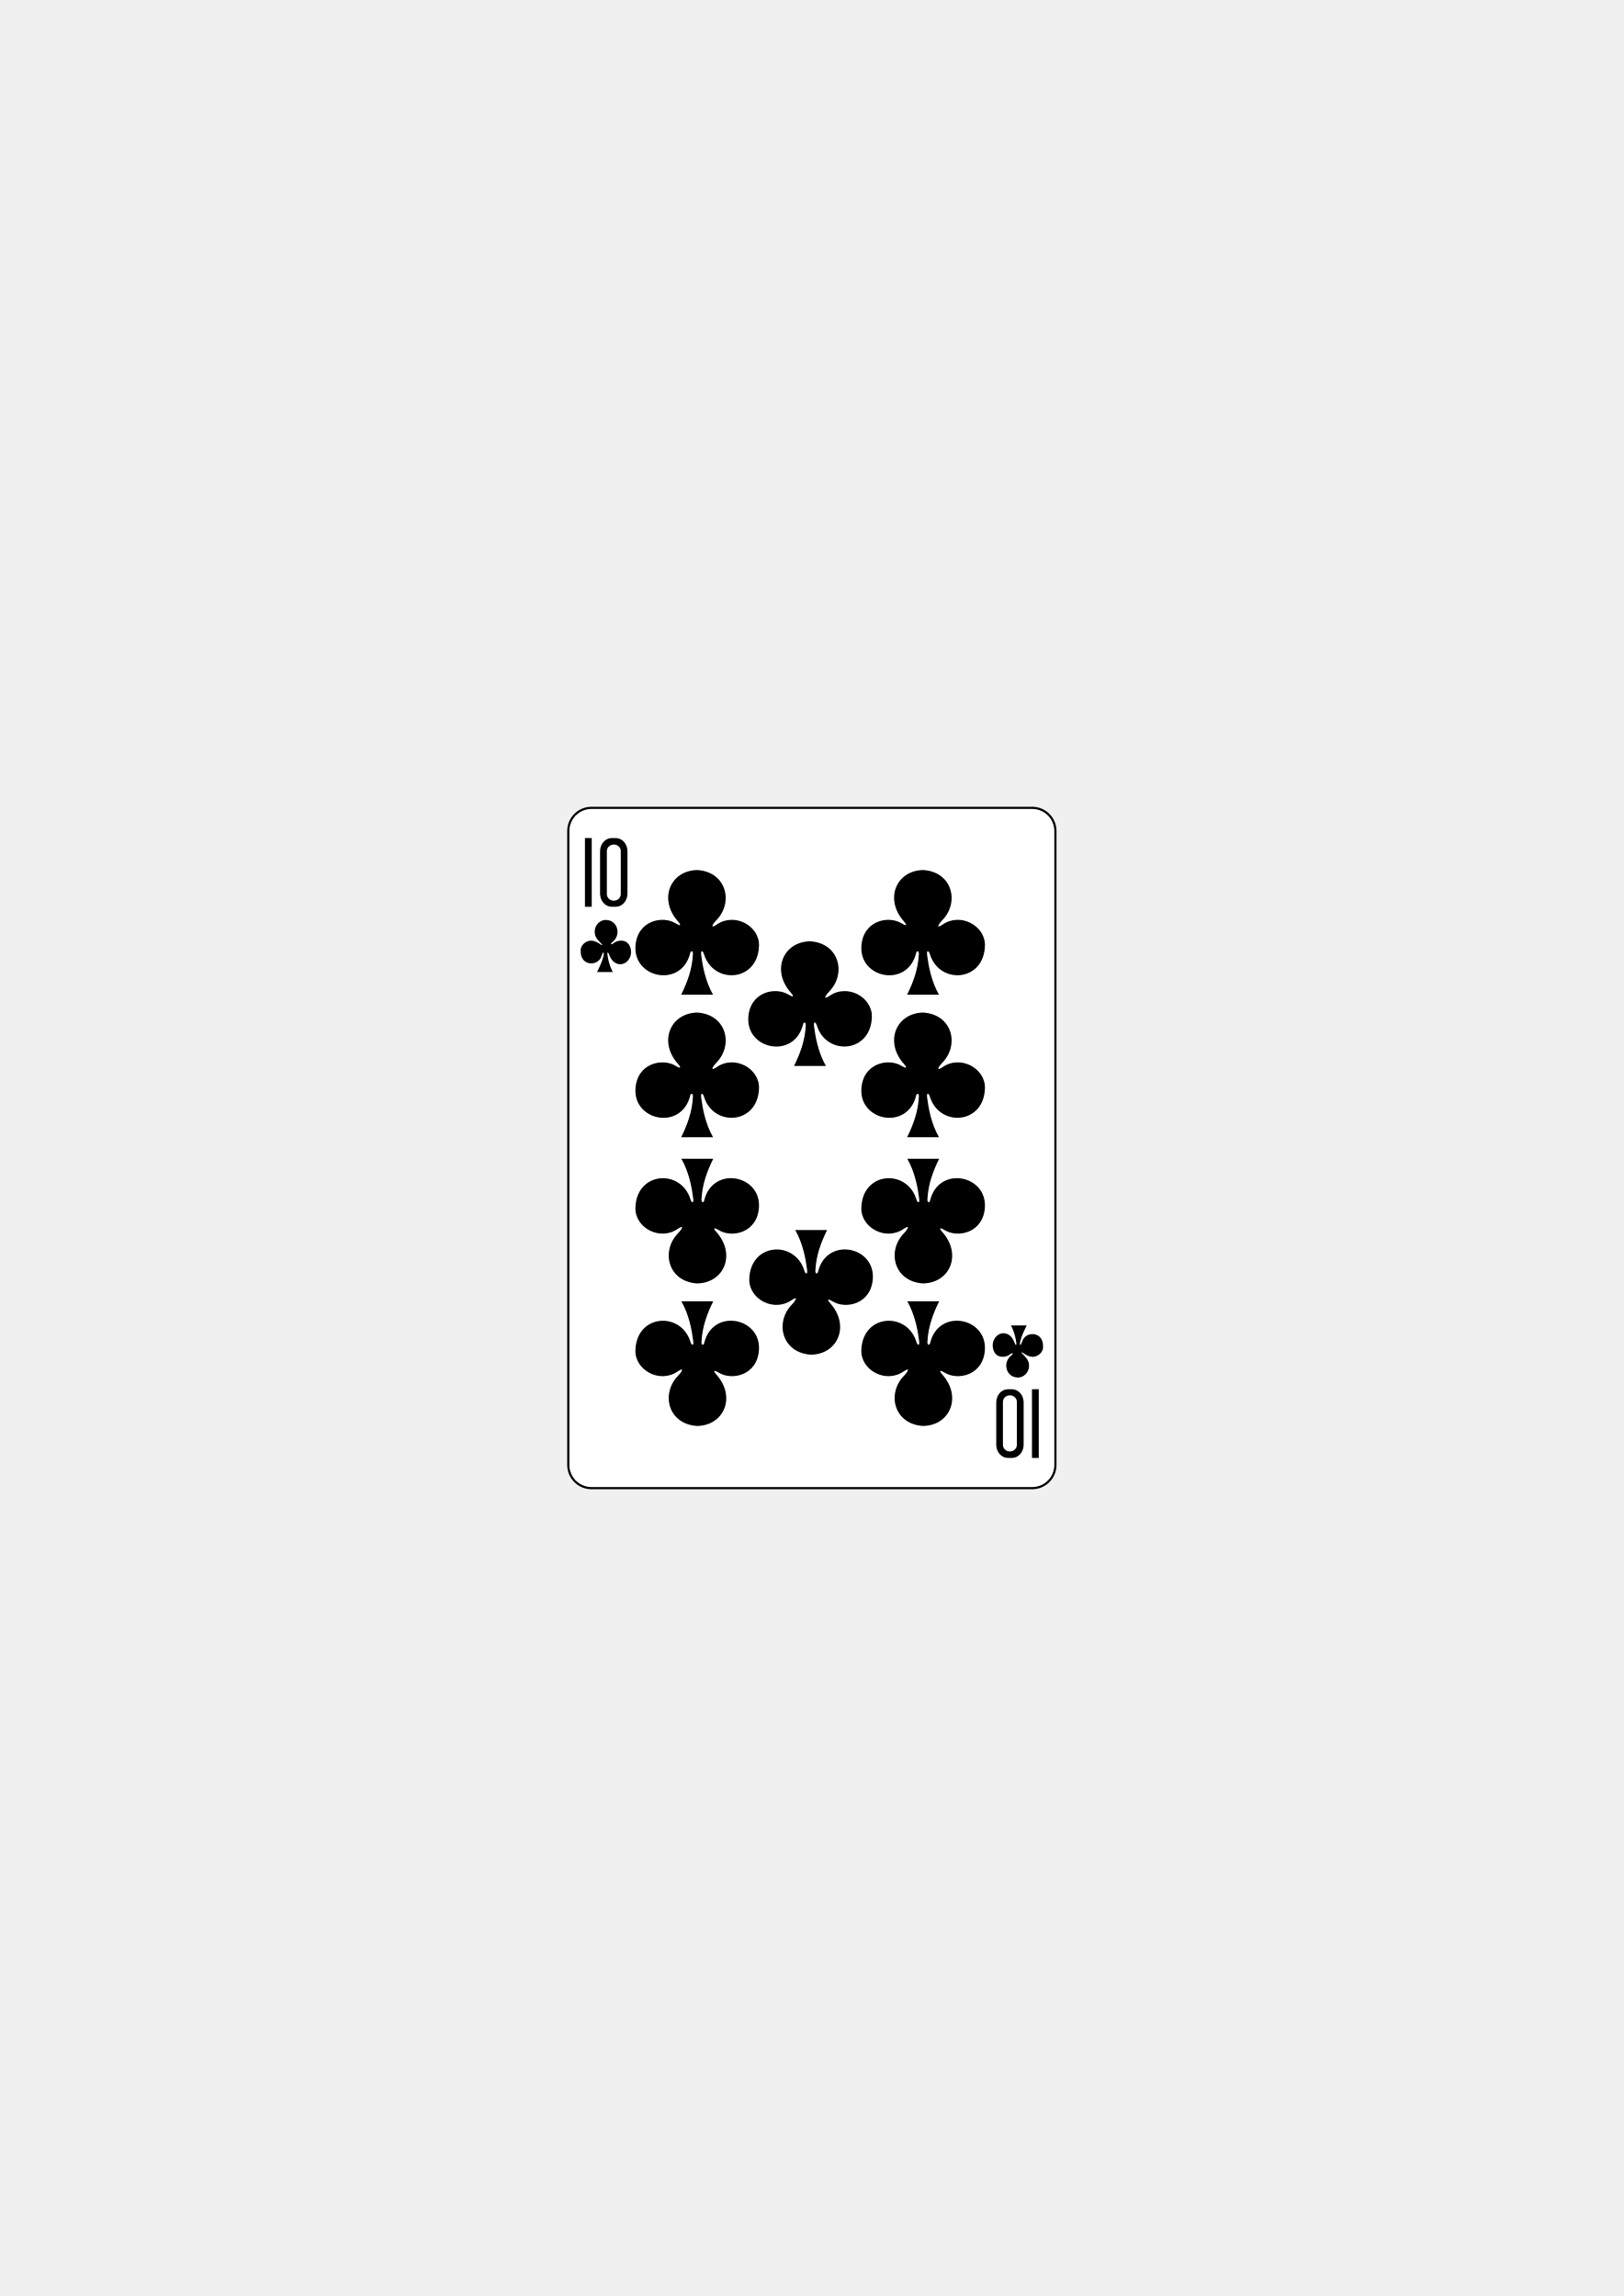
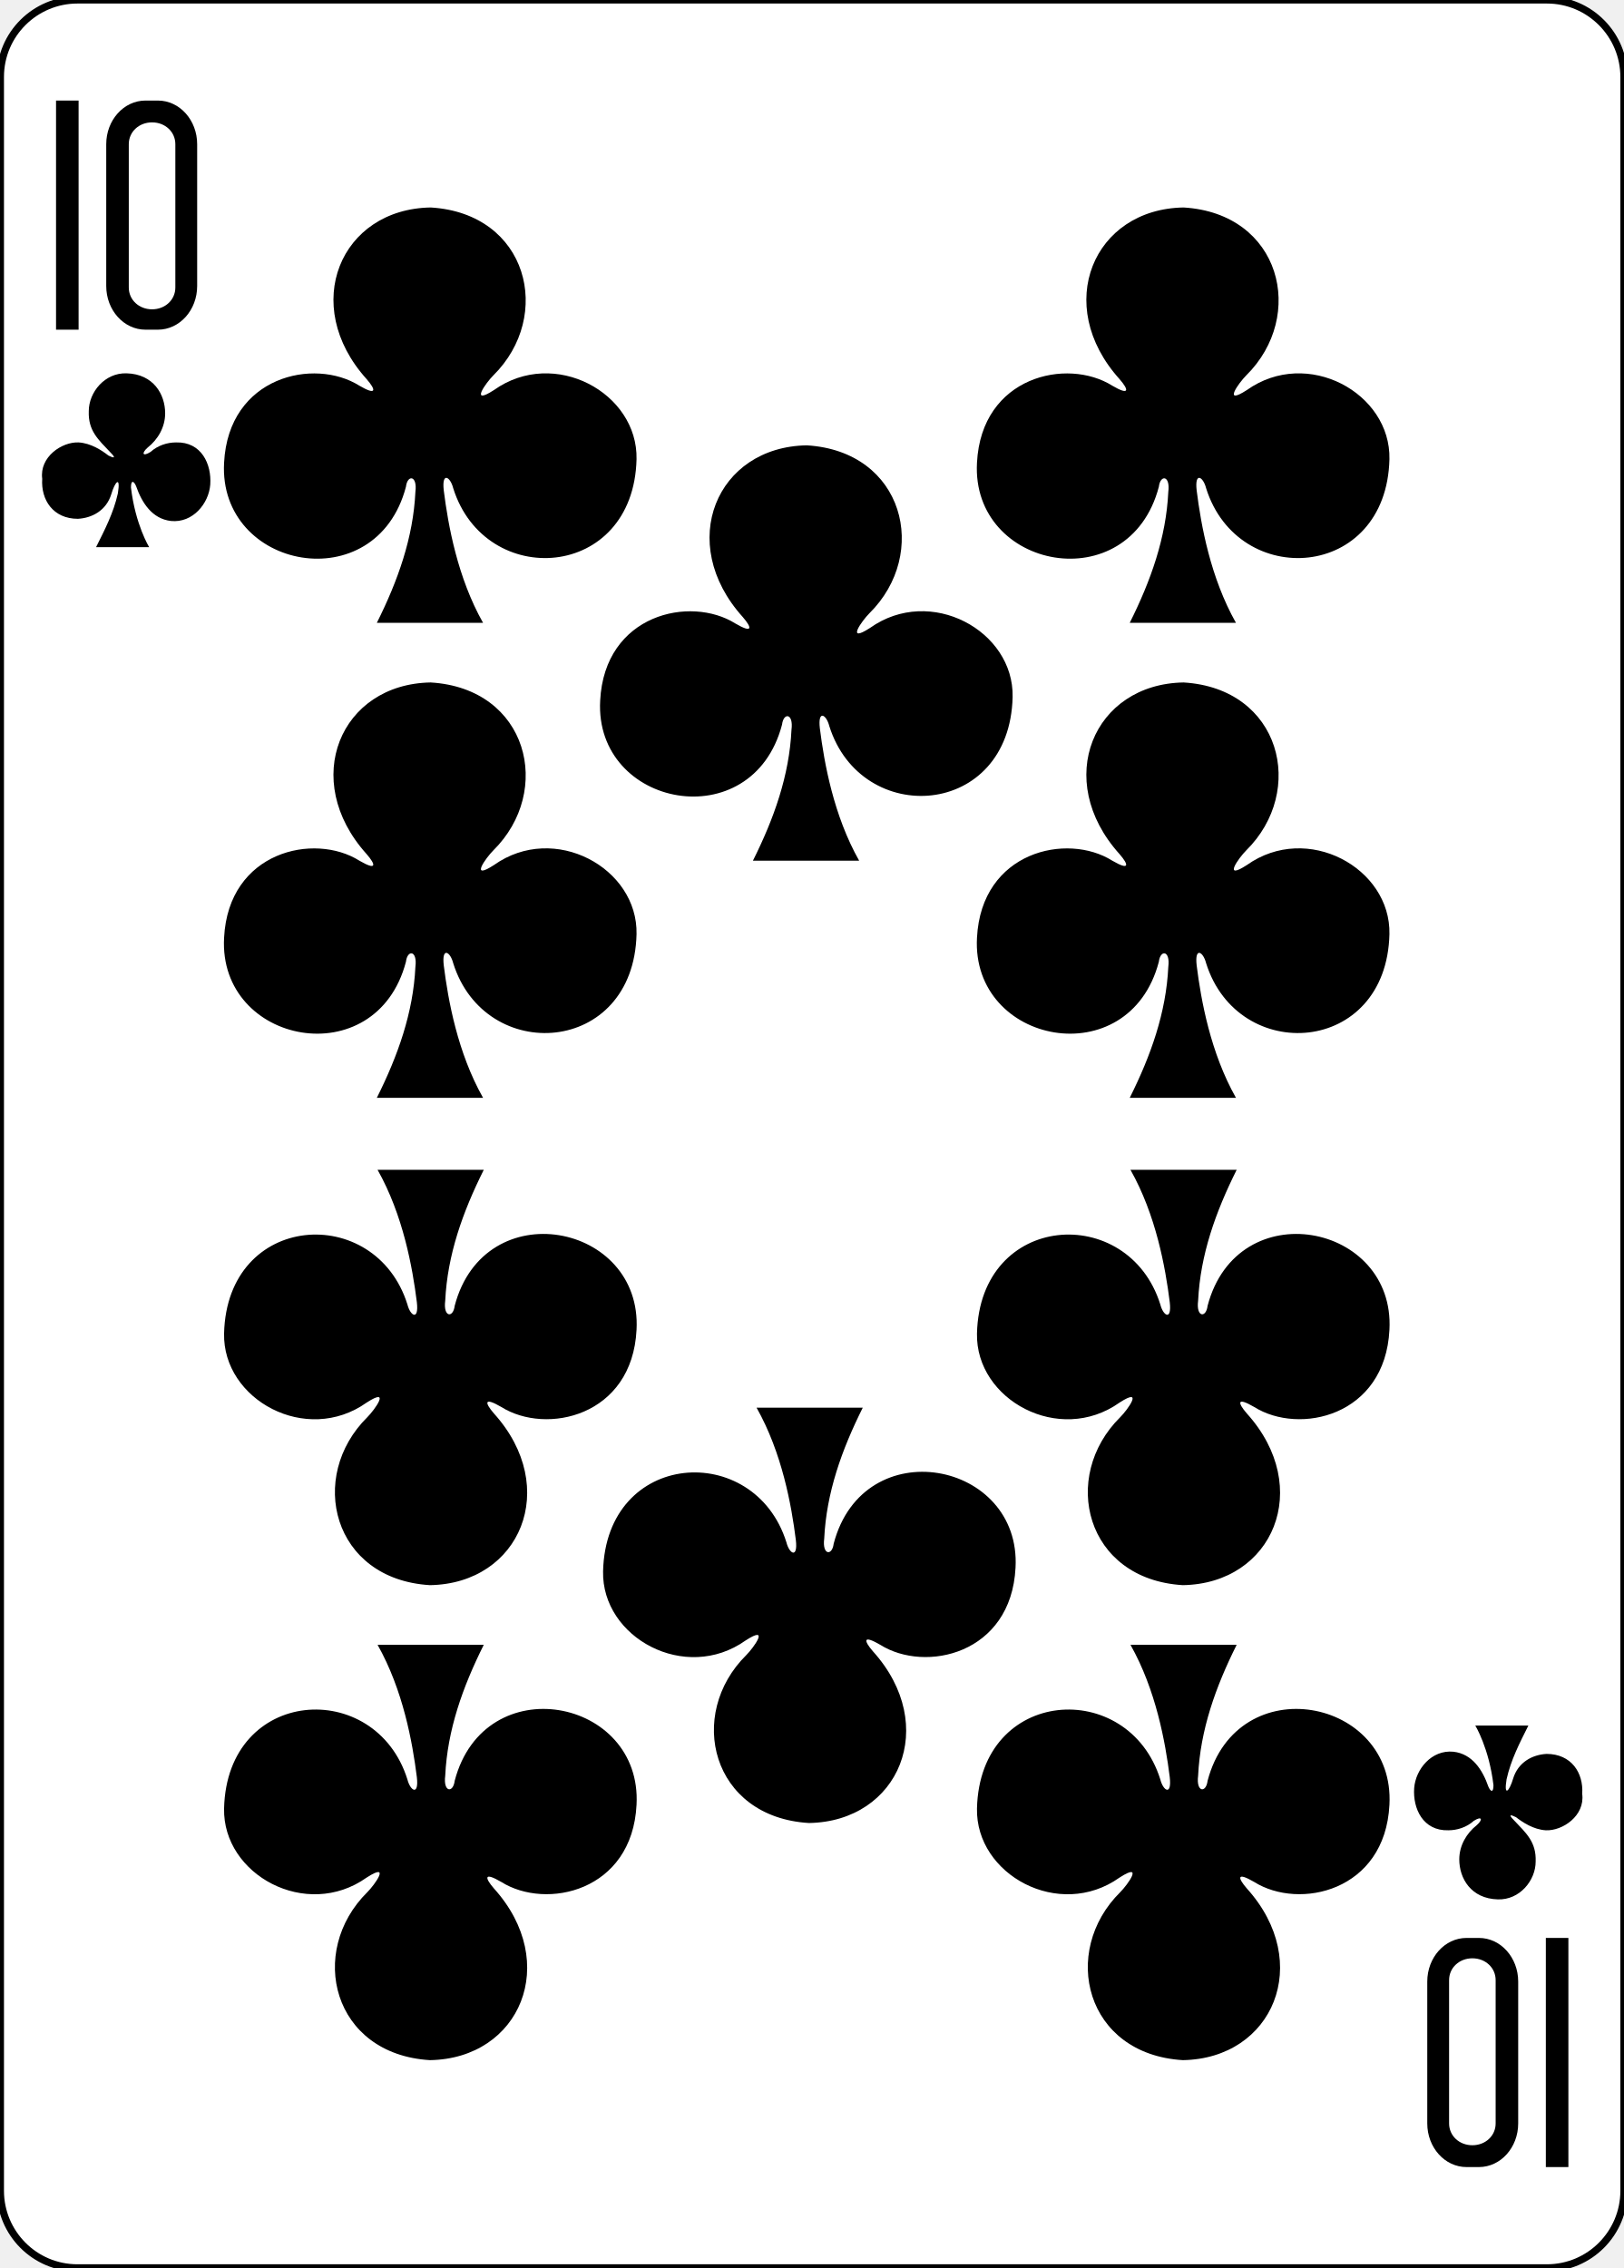
- <svg xmlns="http://www.w3.org/2000/svg" width="744.094" height="1052.362" id="svg4423" version="1.1">
-   <defs id="defs4425" />
+ <svg xmlns="http://www.w3.org/2000/svg" version="1.1" id="svg4423" x="0px" y="0px" viewBox="260.4 370.3 223.2 311.8" enable-background="new 260.4 370.3 223.2 311.8" xml:space="preserve">
  <g id="layer1">
-     <g id="g3647" transform="translate(-1383.996,-219.6761)" style="display:inline">
+     <g id="g3647" transform="translate(-1383.996,-219.6761)">
      <g id="g6967">
        <g id="g8459">
-           <g transform="matrix(-1,0,0,-1,8572.044,-1533.237)" style="display:inline" id="g8795-7">
-             <rect y="-2435" x="6704.386" height="311.811" width="223.228" id="rect6365-6" style="fill:#ffffff;fill-opacity:1;stroke:#000000;stroke-width:0.997;stroke-miterlimit:4;stroke-opacity:1;stroke-dasharray:none;display:inline" rx="10.63" ry="10.63" />
-             <g transform="matrix(0.3010621,0,0,0.3010621,5267.56,-1982.703)" id="g8612-1">
-               <g transform="matrix(-0.5040424,0,0,-0.5040424,7403.638,312.0782)" id="g7984-2" style="fill:#f60302;fill-opacity:1;display:inline" />
+           <g id="g8795-7" transform="matrix(-1,0,0,-1,8572.044,-1533.237)">
+             <path id="rect6365-6" fill="#FFFFFF" stroke="#000000" stroke-width="0.997" d="M6715-2435h202c5.9,0,10.6,4.8,10.6,10.6       v290.6c0,5.9-4.8,10.6-10.6,10.6h-202c-5.9,0-10.6-4.8-10.6-10.6v-290.6C6704.4-2430.2,6709.1-2435,6715-2435z" />
+             <g id="g8612-1" transform="matrix(0.3010621,0,0,0.3010621,5267.56,-1982.703)">
+               <g id="g7984-2" transform="matrix(-0.5040424,0,0,-0.5040424,7403.638,312.0782)">
+ 						</g>
            </g>
          </g>
        </g>
        <g id="g6949">
-           <path id="path7216-8" d="m 4797.862,-1351.724 0,-104.652 10.333,0 0,104.652 z" style="fill:#000000;fill-opacity:1;display:inline" transform="matrix(-0.3010621,0,0,-0.3010621,3304.484,449.4655)" />
-           <path id="rect7235-9" d="m 4838.815,-1456.376 c -9.945,0 -17.941,8.924 -17.941,20.004 l 0,64.644 c 0,11.08 7.995,20.004 17.941,20.004 l 5.796,0 c 9.945,0 17.956,-8.924 17.956,-20.004 l 0,-64.644 c 0,-11.08 -8.011,-20.004 -17.956,-20.004 l -5.796,0 z m 2.993,9.892 c 5.874,0 10.601,4.441 10.601,9.971 l 0,65.51 c 0,5.53 -4.726,9.986 -10.601,9.986 -5.874,0 -10.601,-4.457 -10.601,-9.986 l 0,-65.51 c 0,-5.53 4.726,-9.971 10.601,-9.971 z" style="fill:#000000;fill-opacity:1;stroke:none;display:inline" transform="matrix(-0.3010621,0,0,-0.3010621,3304.484,449.4655)" />
-           <path id="path7986-7" d="m 3799.25,1843.75 0,-207.625 20.5,0 0,207.625 z" style="fill:#000000;fill-opacity:1;display:inline" transform="matrix(0.151748,0,0,0.151748,1075.529,355.5106)" />
-           <path id="path7988-9" d="m 3880.5,1636.125 c -19.731,0 -35.594,17.704 -35.594,39.688 l 0,128.25 c 0,21.983 15.863,39.688 35.594,39.688 l 11.5,0 c 19.731,0 35.625,-17.704 35.625,-39.688 l 0,-128.25 c 0,-21.983 -15.894,-39.688 -35.625,-39.688 l -11.5,0 z m 5.938,19.625 c 11.654,0 21.031,8.81 21.031,19.781 l 0,129.969 c 0,10.971 -9.377,19.812 -21.031,19.812 -11.654,0 -21.031,-8.842 -21.031,-19.812 l 0,-129.969 c 0,-10.971 9.377,-19.781 21.031,-19.781 z" style="fill:#000000;fill-opacity:1;stroke:none;display:inline" transform="matrix(0.151748,0,0,0.151748,1075.529,355.5106)" />
-           <path style="fill:#000000;fill-opacity:1;display:inline" d="m 1799.688,740.923 c 2.879,-5.776 4.976,-11.701 5.348,-18.037 0.342,-2.332 -1.075,-2.371 -1.288,-0.729 -4.076,15.593 -25.763,11.37 -25.017,-3.296 0.605,-11.895 12.419,-14.454 18.582,-10.565 2.434,1.433 2.296,0.575 0.968,-0.912 -9.155,-10.211 -3.61,-23.362 8.761,-23.602 13.38,0.793 16.851,14.87 8.644,23.148 -1.021,0.995 -3.284,4.191 0.123,1.956 8.287,-5.888 19.787,0.443 19.553,9.521 -0.433,16.739 -20.839,17.987 -25.203,4.006 -0.42,-1.55 -1.629,-2.329 -1.295,0.304 0.605,4.767 1.857,11.953 5.437,18.206 z" id="path3289" />
-           <path id="path3291" d="m 1696.155,740.923 c 2.879,-5.776 4.976,-11.701 5.348,-18.037 0.342,-2.332 -1.075,-2.371 -1.288,-0.729 -4.076,15.593 -25.763,11.37 -25.017,-3.296 0.605,-11.895 12.419,-14.454 18.582,-10.565 2.434,1.433 2.296,0.575 0.968,-0.912 -9.155,-10.211 -3.61,-23.362 8.761,-23.602 13.38,0.793 16.851,14.87 8.644,23.148 -1.021,0.995 -3.284,4.191 0.123,1.956 8.287,-5.888 19.787,0.443 19.553,9.521 -0.433,16.739 -20.839,17.987 -25.203,4.006 -0.42,-1.55 -1.629,-2.329 -1.295,0.304 0.605,4.767 1.857,11.953 5.437,18.206 z" style="fill:#000000;fill-opacity:1;display:inline" />
-           <path style="fill:#000000;fill-opacity:1;display:inline" d="m 1747.871,708.257 c 2.879,-5.776 4.976,-11.701 5.348,-18.037 0.342,-2.332 -1.075,-2.371 -1.288,-0.729 -4.076,15.593 -25.763,11.37 -25.017,-3.296 0.605,-11.895 12.419,-14.454 18.582,-10.565 2.434,1.433 2.296,0.575 0.968,-0.912 -9.155,-10.211 -3.61,-23.362 8.761,-23.602 13.38,0.793 16.851,14.87 8.644,23.148 -1.021,0.995 -3.284,4.191 0.123,1.956 8.287,-5.888 19.787,0.443 19.553,9.521 -0.433,16.739 -20.839,17.987 -25.203,4.006 -0.42,-1.55 -1.629,-2.329 -1.295,0.304 0.605,4.767 1.857,11.953 5.437,18.206 z" id="path3293" />
-           <path id="path3295" d="m 1799.688,675.592 c 2.879,-5.776 4.976,-11.701 5.348,-18.037 0.342,-2.332 -1.075,-2.371 -1.288,-0.729 -4.076,15.593 -25.763,11.37 -25.017,-3.296 0.605,-11.895 12.419,-14.454 18.582,-10.565 2.434,1.433 2.296,0.575 0.968,-0.912 -9.155,-10.211 -3.61,-23.362 8.761,-23.602 13.38,0.793 16.851,14.87 8.644,23.148 -1.021,0.995 -3.284,4.191 0.123,1.956 8.287,-5.888 19.787,0.443 19.553,9.521 -0.433,16.739 -20.839,17.987 -25.203,4.006 -0.42,-1.55 -1.629,-2.329 -1.295,0.304 0.605,4.767 1.857,11.953 5.437,18.206 z" style="fill:#000000;fill-opacity:1;display:inline" />
-           <path style="fill:#000000;fill-opacity:1;display:inline" d="m 1696.155,675.592 c 2.879,-5.776 4.976,-11.701 5.348,-18.037 0.342,-2.332 -1.075,-2.371 -1.288,-0.729 -4.076,15.593 -25.763,11.37 -25.017,-3.296 0.605,-11.895 12.419,-14.454 18.582,-10.565 2.434,1.433 2.296,0.575 0.968,-0.912 -9.155,-10.211 -3.61,-23.362 8.761,-23.602 13.38,0.793 16.851,14.87 8.644,23.148 -1.021,0.995 -3.284,4.191 0.123,1.956 8.287,-5.888 19.787,0.443 19.553,9.521 -0.433,16.739 -20.839,17.987 -25.203,4.006 -0.42,-1.55 -1.629,-2.329 -1.295,0.304 0.605,4.767 1.857,11.953 5.437,18.206 z" id="path3297" />
-           <path style="fill:#000000;fill-opacity:1;display:inline" d="m 1710.857,750.791 c -2.879,5.776 -4.976,11.701 -5.348,18.037 -0.342,2.332 1.075,2.371 1.288,0.729 4.076,-15.593 25.763,-11.37 25.017,3.297 -0.605,11.895 -12.419,14.454 -18.582,10.565 -2.434,-1.433 -2.296,-0.575 -0.968,0.912 9.155,10.211 3.61,23.362 -8.761,23.602 -13.38,-0.793 -16.851,-14.87 -8.644,-23.148 1.021,-0.995 3.284,-4.191 -0.123,-1.956 -8.287,5.888 -19.787,-0.443 -19.553,-9.521 0.433,-16.739 20.839,-17.987 25.203,-4.006 0.42,1.55 1.629,2.329 1.295,-0.304 -0.605,-4.767 -1.857,-11.953 -5.437,-18.206 z" id="path3363" />
-           <path id="path3365" d="m 1710.857,816.122 c -2.879,5.776 -4.976,11.701 -5.348,18.037 -0.342,2.332 1.075,2.371 1.288,0.729 4.076,-15.593 25.763,-11.37 25.017,3.297 -0.605,11.895 -12.419,14.454 -18.582,10.565 -2.434,-1.433 -2.296,-0.575 -0.968,0.912 9.155,10.211 3.61,23.362 -8.761,23.602 -13.38,-0.793 -16.851,-14.87 -8.644,-23.148 1.021,-0.995 3.284,-4.191 -0.123,-1.956 -8.287,5.888 -19.787,-0.443 -19.553,-9.521 0.433,-16.739 20.839,-17.987 25.203,-4.006 0.42,1.55 1.629,2.329 1.295,-0.304 -0.605,-4.767 -1.857,-11.953 -5.437,-18.206 z" style="fill:#000000;fill-opacity:1;display:inline" />
-           <path id="path3387" d="m 1814.39,750.791 c -2.879,5.775 -4.976,11.701 -5.348,18.037 -0.342,2.332 1.075,2.371 1.288,0.729 4.076,-15.593 25.763,-11.37 25.017,3.296 -0.605,11.895 -12.419,14.454 -18.582,10.565 -2.434,-1.433 -2.296,-0.575 -0.968,0.912 9.155,10.211 3.61,23.362 -8.761,23.602 -13.38,-0.793 -16.851,-14.87 -8.644,-23.148 1.021,-0.995 3.284,-4.191 -0.123,-1.956 -8.287,5.888 -19.787,-0.443 -19.553,-9.521 0.433,-16.739 20.839,-17.987 25.203,-4.006 0.42,1.55 1.629,2.329 1.295,-0.304 -0.605,-4.767 -1.857,-11.953 -5.437,-18.206 z" style="fill:#000000;fill-opacity:1;display:inline" />
-           <path style="fill:#000000;fill-opacity:1;display:inline" d="m 1814.39,816.122 c -2.879,5.775 -4.976,11.701 -5.348,18.037 -0.342,2.332 1.075,2.371 1.288,0.729 4.076,-15.593 25.763,-11.37 25.017,3.296 -0.605,11.895 -12.419,14.454 -18.582,10.565 -2.434,-1.433 -2.296,-0.575 -0.968,0.912 9.155,10.211 3.61,23.362 -8.761,23.602 -13.38,-0.793 -16.851,-14.87 -8.644,-23.148 1.021,-0.995 3.284,-4.191 -0.123,-1.956 -8.287,5.888 -19.787,-0.443 -19.553,-9.521 0.433,-16.739 20.839,-17.987 25.203,-4.006 0.42,1.55 1.629,2.329 1.295,-0.304 -0.605,-4.767 -1.857,-11.953 -5.437,-18.206 z" id="path3389" />
-           <path id="path3391" d="m 1763.04,783.457 c -2.879,5.775 -4.976,11.701 -5.348,18.037 -0.342,2.332 1.075,2.371 1.288,0.729 4.076,-15.593 25.763,-11.37 25.017,3.296 -0.605,11.895 -12.419,14.454 -18.582,10.565 -2.434,-1.433 -2.296,-0.575 -0.968,0.912 9.155,10.211 3.61,23.362 -8.761,23.602 -13.38,-0.793 -16.851,-14.87 -8.644,-23.148 1.021,-0.995 3.284,-4.191 -0.123,-1.956 -8.287,5.888 -19.787,-0.443 -19.553,-9.521 0.433,-16.739 20.839,-17.987 25.203,-4.006 0.42,1.55 1.629,2.329 1.295,-0.304 -0.605,-4.767 -1.857,-11.953 -5.437,-18.206 z" style="fill:#000000;fill-opacity:1;display:inline" />
-           <path style="fill:#000000;fill-opacity:1;display:inline" d="m 1657.601,665.193 c 1.192,-2.445 2.352,-4.721 2.984,-7.401 0.419,-2.528 -0.438,-1.589 -0.925,0.068 -0.721,2.297 -2.723,3.344 -4.58,3.369 -3.371,0.045 -5.053,-2.604 -4.948,-5.454 -0.368,-2.999 2.671,-5.12 4.962,-4.957 1.722,0.123 3.224,1.052 4.133,1.775 0.596,0.315 1.234,0.455 0.345,-0.358 -1.678,-1.833 -3.077,-2.964 -3.046,-5.711 0.029,-2.579 2.233,-5.268 5.155,-5.184 3.651,0.105 5.312,2.89 5.303,5.481 -0.01,1.888 -0.954,3.626 -2.411,4.703 -0.944,0.766 -0.679,1.34 0.398,0.615 1.035,-0.892 2.267,-1.283 3.545,-1.31 3.49,-0.055 4.855,2.961 4.655,5.764 -0.187,2.626 -2.423,5.328 -5.369,5.022 -2.631,-0.301 -4.013,-2.51 -4.805,-4.777 -0.262,-0.695 -0.676,-0.883 -0.664,0.153 0.608,5.057 2.492,8.204 2.505,8.202 z" id="path3464" />
-           <path style="fill:#000000;fill-opacity:1;display:inline" d="m 1854.506,827.196 c -1.192,2.445 -2.352,4.721 -2.984,7.401 -0.419,2.528 0.438,1.589 0.925,-0.068 0.721,-2.297 2.723,-3.344 4.58,-3.369 3.371,-0.045 5.053,2.604 4.948,5.454 0.368,2.999 -2.671,5.12 -4.962,4.957 -1.722,-0.123 -3.224,-1.052 -4.133,-1.775 -0.596,-0.315 -1.234,-0.455 -0.345,0.358 1.678,1.833 3.077,2.964 3.046,5.711 -0.029,2.579 -2.233,5.268 -5.155,5.184 -3.651,-0.105 -5.312,-2.89 -5.303,-5.481 0.01,-1.888 0.954,-3.626 2.411,-4.703 0.944,-0.766 0.679,-1.34 -0.398,-0.615 -1.035,0.892 -2.267,1.283 -3.545,1.31 -3.49,0.055 -4.855,-2.961 -4.655,-5.764 0.187,-2.626 2.423,-5.328 5.369,-5.022 2.631,0.301 4.013,2.51 4.805,4.777 0.262,0.695 0.676,0.883 0.664,-0.153 -0.608,-5.057 -2.492,-8.204 -2.505,-8.202 z" id="path3486" />
+           <path id="path7216-8" d="M1860,856.4v31.5h-3.1v-31.5H1860z" />
+           <path id="rect7235-9" d="M1847.7,887.9c3,0,5.4-2.7,5.4-6v-19.5c0-3.3-2.4-6-5.4-6h-1.7      c-3,0-5.4,2.7-5.4,6v19.5c0,3.3,2.4,6,5.4,6H1847.7z M1846.8,884.9c-1.8,0-3.2-1.3-3.2-3v-19.7c0-1.7,1.4-3,3.2-3s3.2,1.3,3.2,3      v19.7C1850,883.6,1848.6,884.9,1846.8,884.9z" />
+           <path id="path7986-7" d="M1652.1,635.3v-31.5h3.1v31.5H1652.1z" />
+           <path id="path7988-9" d="M1664.4,603.8c-3,0-5.4,2.7-5.4,6v19.5c0,3.3,2.4,6,5.4,6h1.7      c3,0,5.4-2.7,5.4-6v-19.5c0-3.3-2.4-6-5.4-6H1664.4z M1665.3,606.8c1.8,0,3.2,1.3,3.2,3v19.7c0,1.7-1.4,3-3.2,3s-3.2-1.3-3.2-3      v-19.7C1662.1,608.1,1663.5,606.8,1665.3,606.8z" />
+           <path id="path3289" d="M1799.7,740.9      c2.9-5.8,5-11.7,5.3-18c0.3-2.3-1.1-2.4-1.3-0.7c-4.1,15.6-25.8,11.4-25-3.3c0.6-11.9,12.4-14.5,18.6-10.6      c2.4,1.4,2.3,0.6,1-0.9c-9.2-10.2-3.6-23.4,8.8-23.6c13.4,0.8,16.9,14.9,8.6,23.1c-1,1-3.3,4.2,0.1,2c8.3-5.9,19.8,0.4,19.6,9.5      c-0.4,16.7-20.8,18-25.2,4c-0.4-1.6-1.6-2.3-1.3,0.3c0.6,4.8,1.9,12,5.4,18.2H1799.7z" />
+           <path id="path3291" d="M1696.2,740.9      c2.9-5.8,5-11.7,5.3-18c0.3-2.3-1.1-2.4-1.3-0.7c-4.1,15.6-25.8,11.4-25-3.3c0.6-11.9,12.4-14.5,18.6-10.6      c2.4,1.4,2.3,0.6,1-0.9c-9.2-10.2-3.6-23.4,8.8-23.6c13.4,0.8,16.9,14.9,8.6,23.1c-1,1-3.3,4.2,0.1,2c8.3-5.9,19.8,0.4,19.6,9.5      c-0.4,16.7-20.8,18-25.2,4c-0.4-1.6-1.6-2.3-1.3,0.3c0.6,4.8,1.9,12,5.4,18.2H1696.2z" />
+           <path id="path3293" d="M1747.9,708.3      c2.9-5.8,5-11.7,5.3-18c0.3-2.3-1.1-2.4-1.3-0.7c-4.1,15.6-25.8,11.4-25-3.3c0.6-11.9,12.4-14.5,18.6-10.6      c2.4,1.4,2.3,0.6,1-0.9c-9.2-10.2-3.6-23.4,8.8-23.6c13.4,0.8,16.9,14.9,8.6,23.1c-1,1-3.3,4.2,0.1,2c8.3-5.9,19.8,0.4,19.6,9.5      c-0.4,16.7-20.8,18-25.2,4c-0.4-1.6-1.6-2.3-1.3,0.3c0.6,4.8,1.9,12,5.4,18.2H1747.9z" />
+           <path id="path3295" d="M1799.7,675.6      c2.9-5.8,5-11.7,5.3-18c0.3-2.3-1.1-2.4-1.3-0.7c-4.1,15.6-25.8,11.4-25-3.3c0.6-11.9,12.4-14.5,18.6-10.6      c2.4,1.4,2.3,0.6,1-0.9c-9.2-10.2-3.6-23.4,8.8-23.6c13.4,0.8,16.9,14.9,8.6,23.1c-1,1-3.3,4.2,0.1,2c8.3-5.9,19.8,0.4,19.6,9.5      c-0.4,16.7-20.8,18-25.2,4c-0.4-1.6-1.6-2.3-1.3,0.3c0.6,4.8,1.9,12,5.4,18.2H1799.7z" />
+           <path id="path3297" d="M1696.2,675.6      c2.9-5.8,5-11.7,5.3-18c0.3-2.3-1.1-2.4-1.3-0.7c-4.1,15.6-25.8,11.4-25-3.3c0.6-11.9,12.4-14.5,18.6-10.6      c2.4,1.4,2.3,0.6,1-0.9c-9.2-10.2-3.6-23.4,8.8-23.6c13.4,0.8,16.9,14.9,8.6,23.1c-1,1-3.3,4.2,0.1,2c8.3-5.9,19.8,0.4,19.6,9.5      c-0.4,16.7-20.8,18-25.2,4c-0.4-1.6-1.6-2.3-1.3,0.3c0.6,4.8,1.9,12,5.4,18.2H1696.2z" />
+           <path id="path3363" d="M1710.9,750.8      c-2.9,5.8-5,11.7-5.3,18c-0.3,2.3,1.1,2.4,1.3,0.7c4.1-15.6,25.8-11.4,25,3.3c-0.6,11.9-12.4,14.5-18.6,10.6      c-2.4-1.4-2.3-0.6-1,0.9c9.2,10.2,3.6,23.4-8.8,23.6c-13.4-0.8-16.9-14.9-8.6-23.1c1-1,3.3-4.2-0.1-2      c-8.3,5.9-19.8-0.4-19.6-9.5c0.4-16.7,20.8-18,25.2-4c0.4,1.6,1.6,2.3,1.3-0.3c-0.6-4.8-1.9-12-5.4-18.2L1710.9,750.8z" />
+           <path id="path3365" d="M1710.9,816.1      c-2.9,5.8-5,11.7-5.3,18c-0.3,2.3,1.1,2.4,1.3,0.7c4.1-15.6,25.8-11.4,25,3.3c-0.6,11.9-12.4,14.5-18.6,10.6      c-2.4-1.4-2.3-0.6-1,0.9c9.2,10.2,3.6,23.4-8.8,23.6c-13.4-0.8-16.9-14.9-8.6-23.1c1-1,3.3-4.2-0.1-2      c-8.3,5.9-19.8-0.4-19.6-9.5c0.4-16.7,20.8-18,25.2-4c0.4,1.6,1.6,2.3,1.3-0.3c-0.6-4.8-1.9-12-5.4-18.2L1710.9,816.1z" />
+           <path id="path3387" d="M1814.4,750.8      c-2.9,5.8-5,11.7-5.3,18c-0.3,2.3,1.1,2.4,1.3,0.7c4.1-15.6,25.8-11.4,25,3.3c-0.6,11.9-12.4,14.5-18.6,10.6      c-2.4-1.4-2.3-0.6-1,0.9c9.2,10.2,3.6,23.4-8.8,23.6c-13.4-0.8-16.9-14.9-8.6-23.1c1-1,3.3-4.2-0.1-2      c-8.3,5.9-19.8-0.4-19.6-9.5c0.4-16.7,20.8-18,25.2-4c0.4,1.6,1.6,2.3,1.3-0.3c-0.6-4.8-1.9-12-5.4-18.2H1814.4z" />
+           <path id="path3389" d="M1814.4,816.1      c-2.9,5.8-5,11.7-5.3,18c-0.3,2.3,1.1,2.4,1.3,0.7c4.1-15.6,25.8-11.4,25,3.3c-0.6,11.9-12.4,14.5-18.6,10.6      c-2.4-1.4-2.3-0.6-1,0.9c9.2,10.2,3.6,23.4-8.8,23.6c-13.4-0.8-16.9-14.9-8.6-23.1c1-1,3.3-4.2-0.1-2      c-8.3,5.9-19.8-0.4-19.6-9.5c0.4-16.7,20.8-18,25.2-4c0.4,1.6,1.6,2.3,1.3-0.3c-0.6-4.8-1.9-12-5.4-18.2H1814.4z" />
+           <path id="path3391" d="M1763,783.5      c-2.9,5.8-5,11.7-5.3,18c-0.3,2.3,1.1,2.4,1.3,0.7c4.1-15.6,25.8-11.4,25,3.3c-0.6,11.9-12.4,14.5-18.6,10.6      c-2.4-1.4-2.3-0.6-1,0.9c9.2,10.2,3.6,23.4-8.8,23.6c-13.4-0.8-16.9-14.9-8.6-23.1c1-1,3.3-4.2-0.1-2      c-8.3,5.9-19.8-0.4-19.6-9.5c0.4-16.7,20.8-18,25.2-4c0.4,1.6,1.6,2.3,1.3-0.3c-0.6-4.8-1.9-12-5.4-18.2H1763z" />
+           <path id="path3464" d="M1657.6,665.2      c1.2-2.4,2.4-4.7,3-7.4c0.4-2.5-0.4-1.6-0.9,0.1c-0.7,2.3-2.7,3.3-4.6,3.4c-3.4,0-5.1-2.6-4.9-5.5c-0.4-3,2.7-5.1,5-5      c1.7,0.1,3.2,1.1,4.1,1.8c0.6,0.3,1.2,0.5,0.3-0.4c-1.7-1.8-3.1-3-3-5.7c0-2.6,2.2-5.3,5.2-5.2c3.7,0.1,5.3,2.9,5.3,5.5      c0,1.9-1,3.6-2.4,4.7c-0.9,0.8-0.7,1.3,0.4,0.6c1-0.9,2.3-1.3,3.5-1.3c3.5-0.1,4.9,3,4.7,5.8c-0.2,2.6-2.4,5.3-5.4,5      c-2.6-0.3-4-2.5-4.8-4.8c-0.3-0.7-0.7-0.9-0.7,0.2c0.6,5.1,2.5,8.2,2.5,8.2H1657.6z" />
+           <path id="path3486" d="M1854.5,827.2      c-1.2,2.4-2.4,4.7-3,7.4c-0.4,2.5,0.4,1.6,0.9-0.1c0.7-2.3,2.7-3.3,4.6-3.4c3.4,0,5.1,2.6,4.9,5.5c0.4,3-2.7,5.1-5,5      c-1.7-0.1-3.2-1.1-4.1-1.8c-0.6-0.3-1.2-0.5-0.3,0.4c1.7,1.8,3.1,3,3,5.7c0,2.6-2.2,5.3-5.2,5.2c-3.7-0.1-5.3-2.9-5.3-5.5      c0-1.9,1-3.6,2.4-4.7c0.9-0.8,0.7-1.3-0.4-0.6c-1,0.9-2.3,1.3-3.5,1.3c-3.5,0.1-4.9-3-4.7-5.8c0.2-2.6,2.4-5.3,5.4-5      c2.6,0.3,4,2.5,4.8,4.8c0.3,0.7,0.7,0.9,0.7-0.2c-0.6-5.1-2.5-8.2-2.5-8.2H1854.5z" />
        </g>
      </g>
    </g>
  </g>
</svg>
